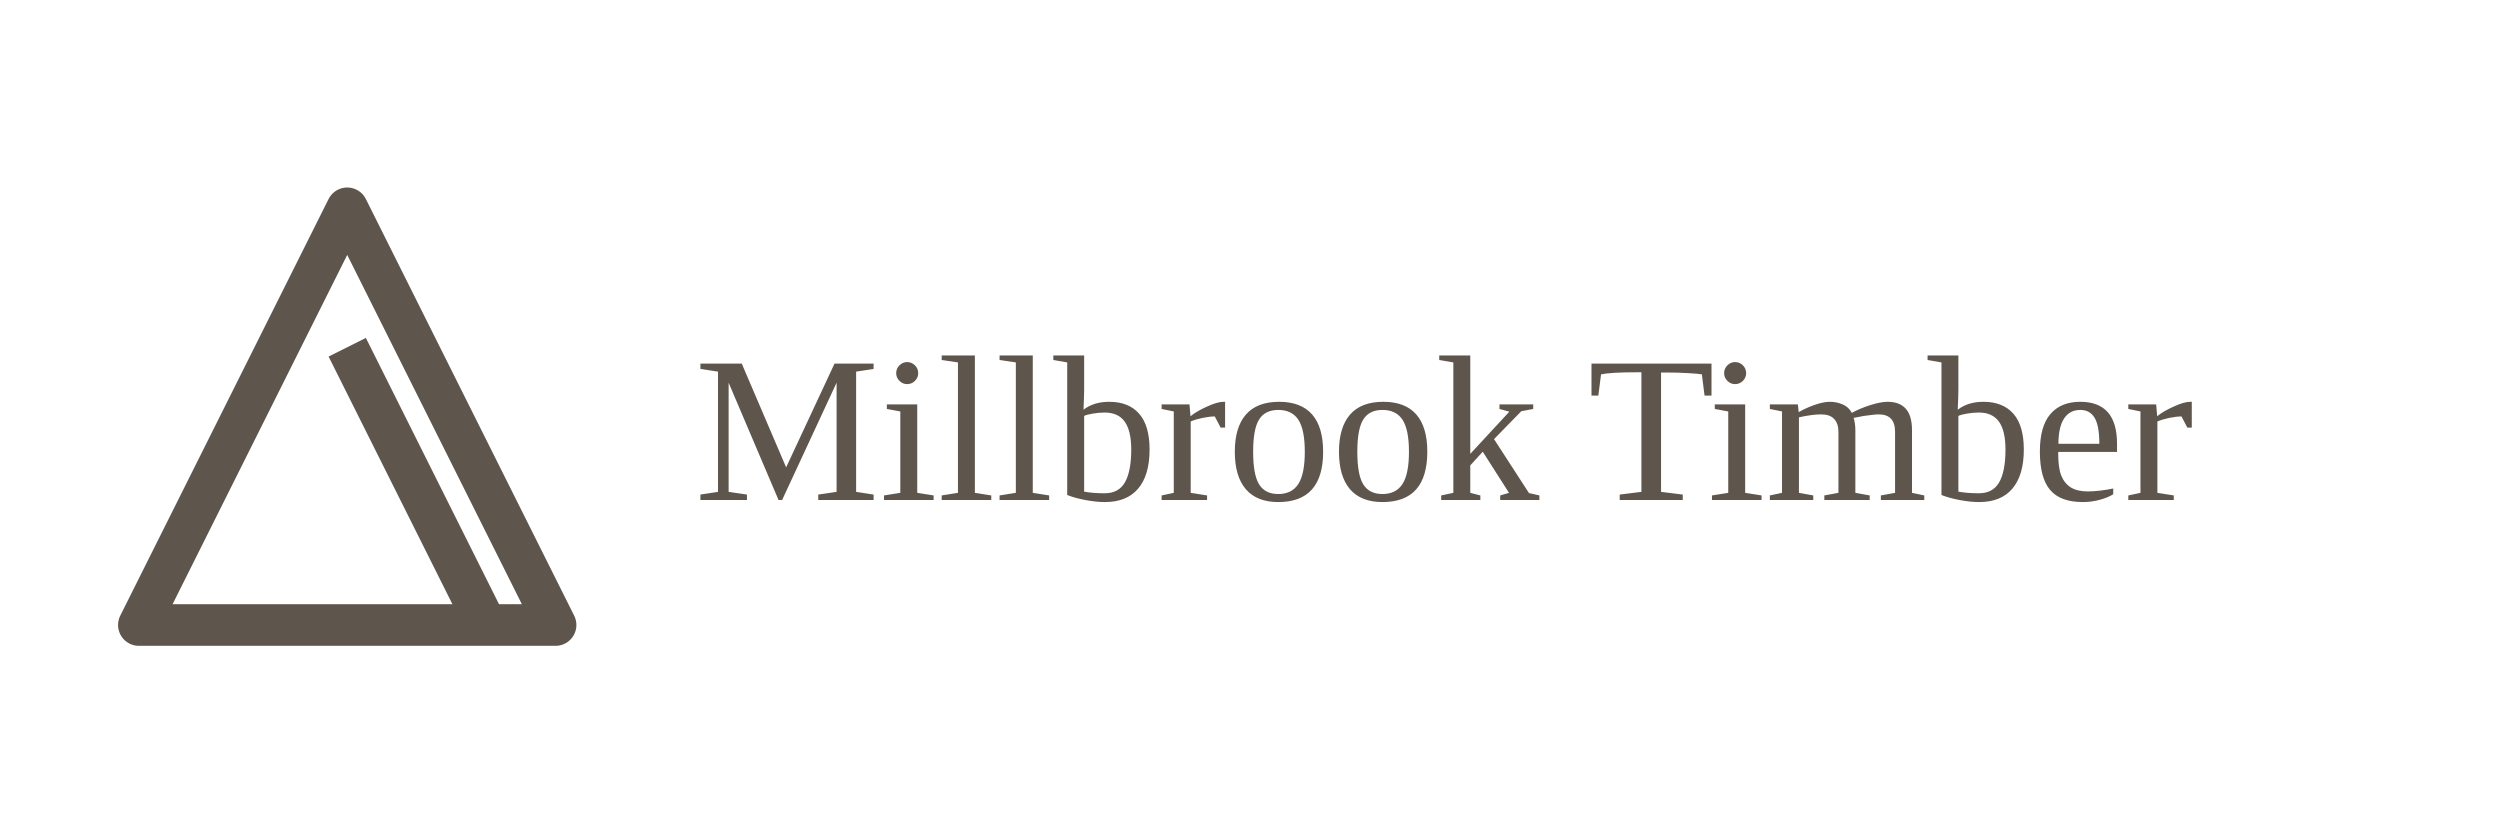
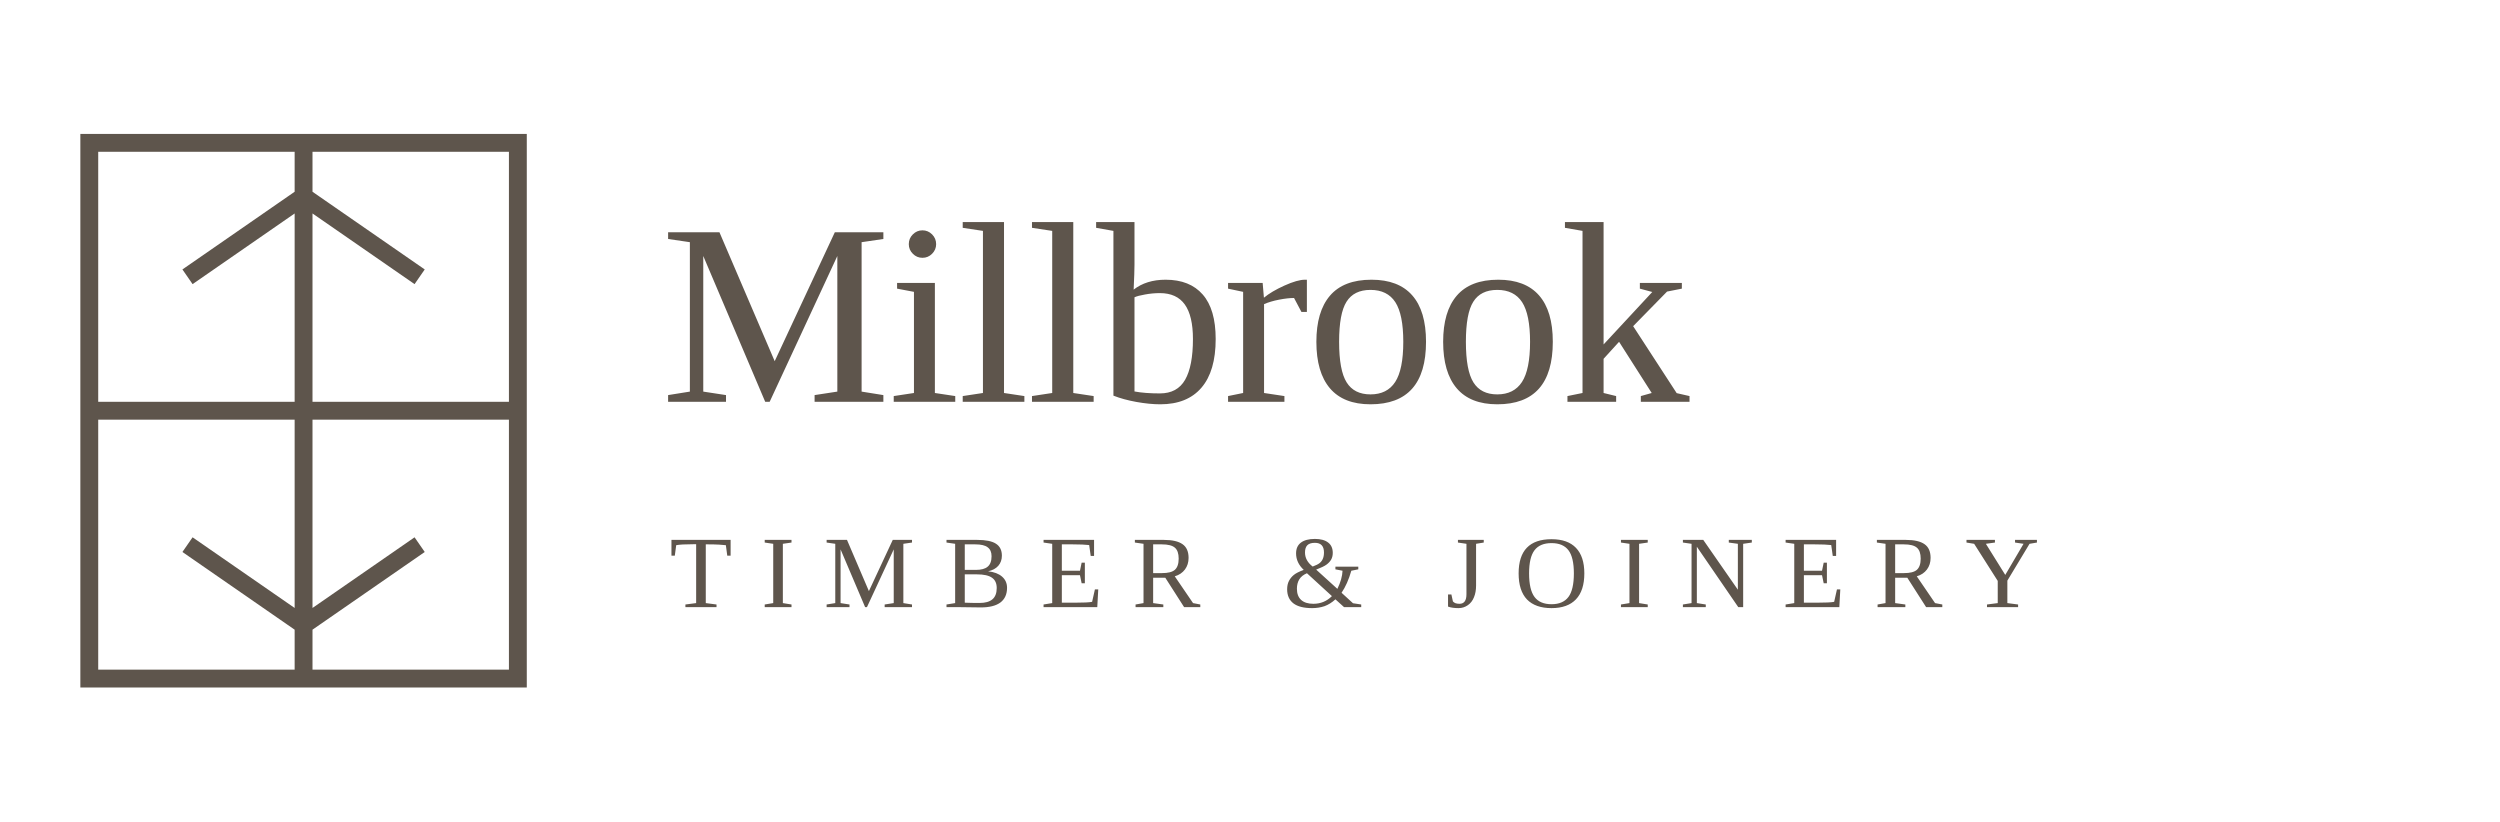
- <svg xmlns="http://www.w3.org/2000/svg" viewBox="0 0 360 120" width="360" height="120" role="img">
+ <svg xmlns="http://www.w3.org/2000/svg" viewBox="0 0 280 92" width="280" height="92" role="img">
  <style>svg{color:#5E554C}</style>
-   <path d="M20 90 L50 30 L80 90Z M50 50 L70 90" fill="none" stroke="currentColor" stroke-width="6" stroke-linejoin="round" />
-   <text x="100" y="72" font-family="Georgia, 'Times New Roman', serif" font-size="30" fill="currentColor">Millbrook Timber</text>
+   <g fill="none" stroke="currentColor" stroke-width="2">
+     <rect x="10" y="16" width="48" height="60" />
+     <path d="M10 46h48M34 16v60M21 31l13-9 13 9M21 61l13 9 13-9" />
+   </g>
+   <text x="74" y="45" font-family="var(--font-display, serif)" font-size="29" letter-spacing="-0.3" fill="currentColor">Millbrook</text>
+   <text x="75" y="68" font-family="var(--font-body, sans-serif)" font-size="11.5" letter-spacing="3.2" fill="currentColor">TIMBER &amp; JOINERY</text>
</svg>
